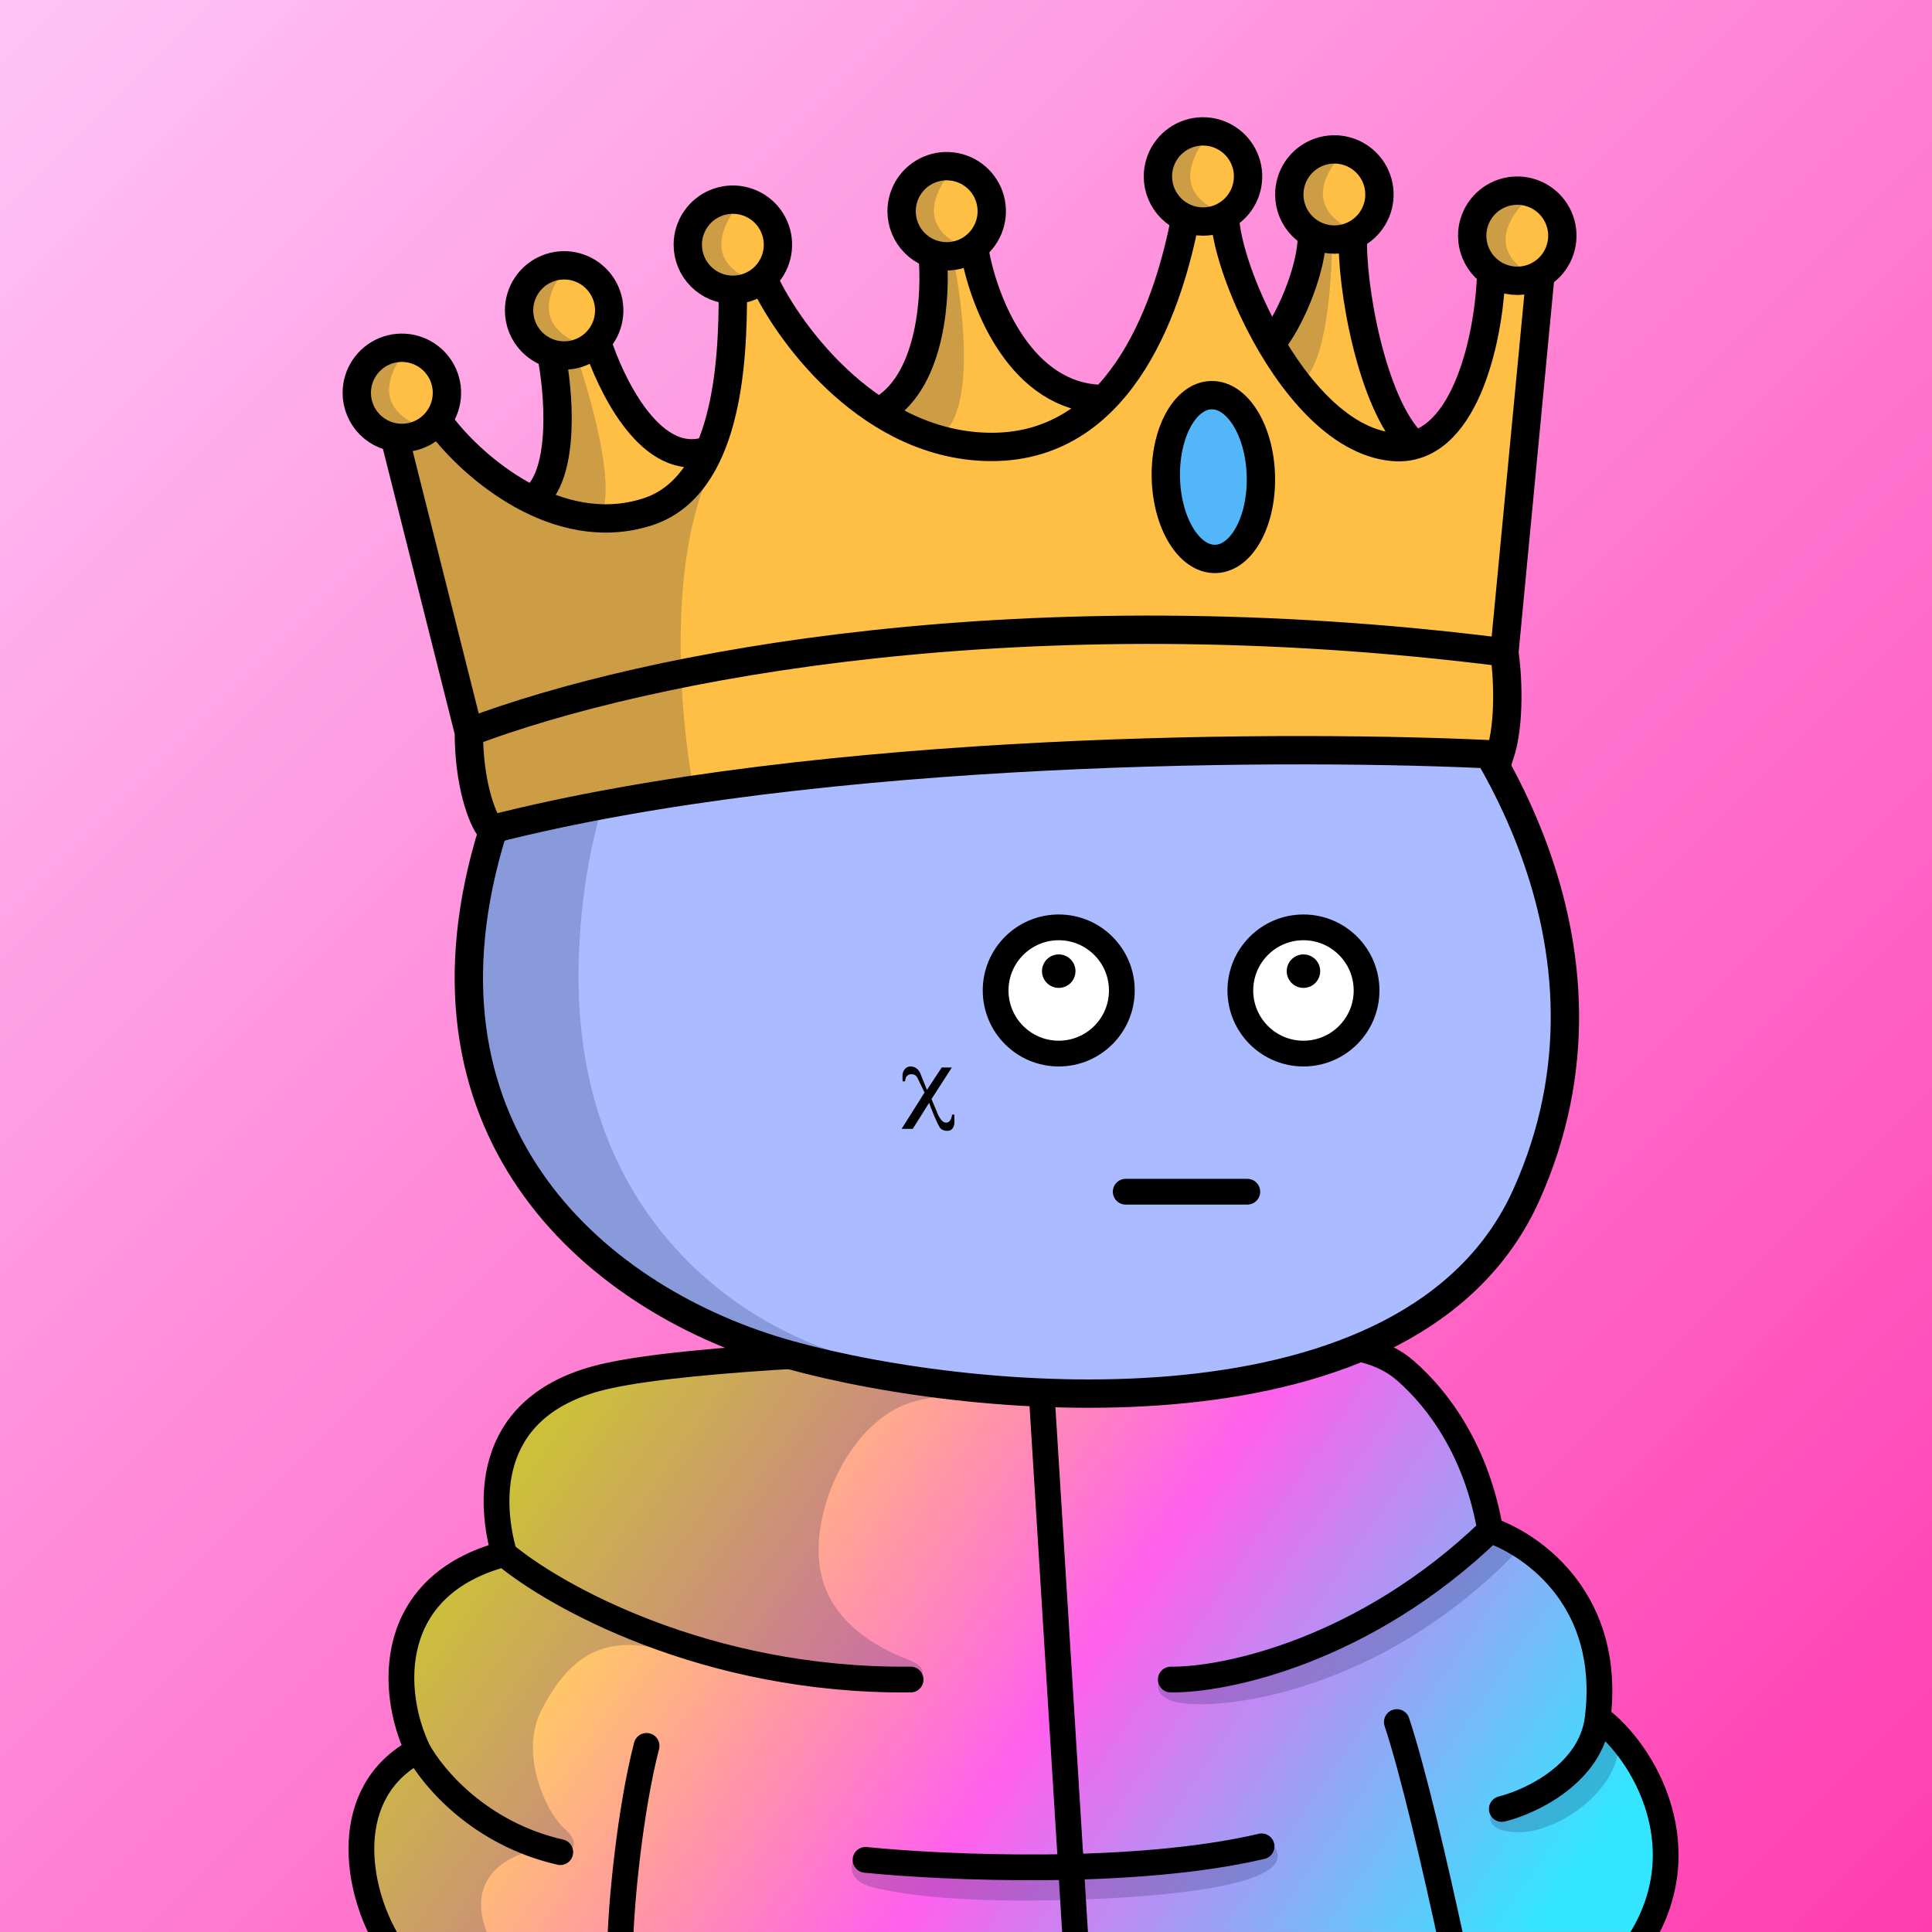
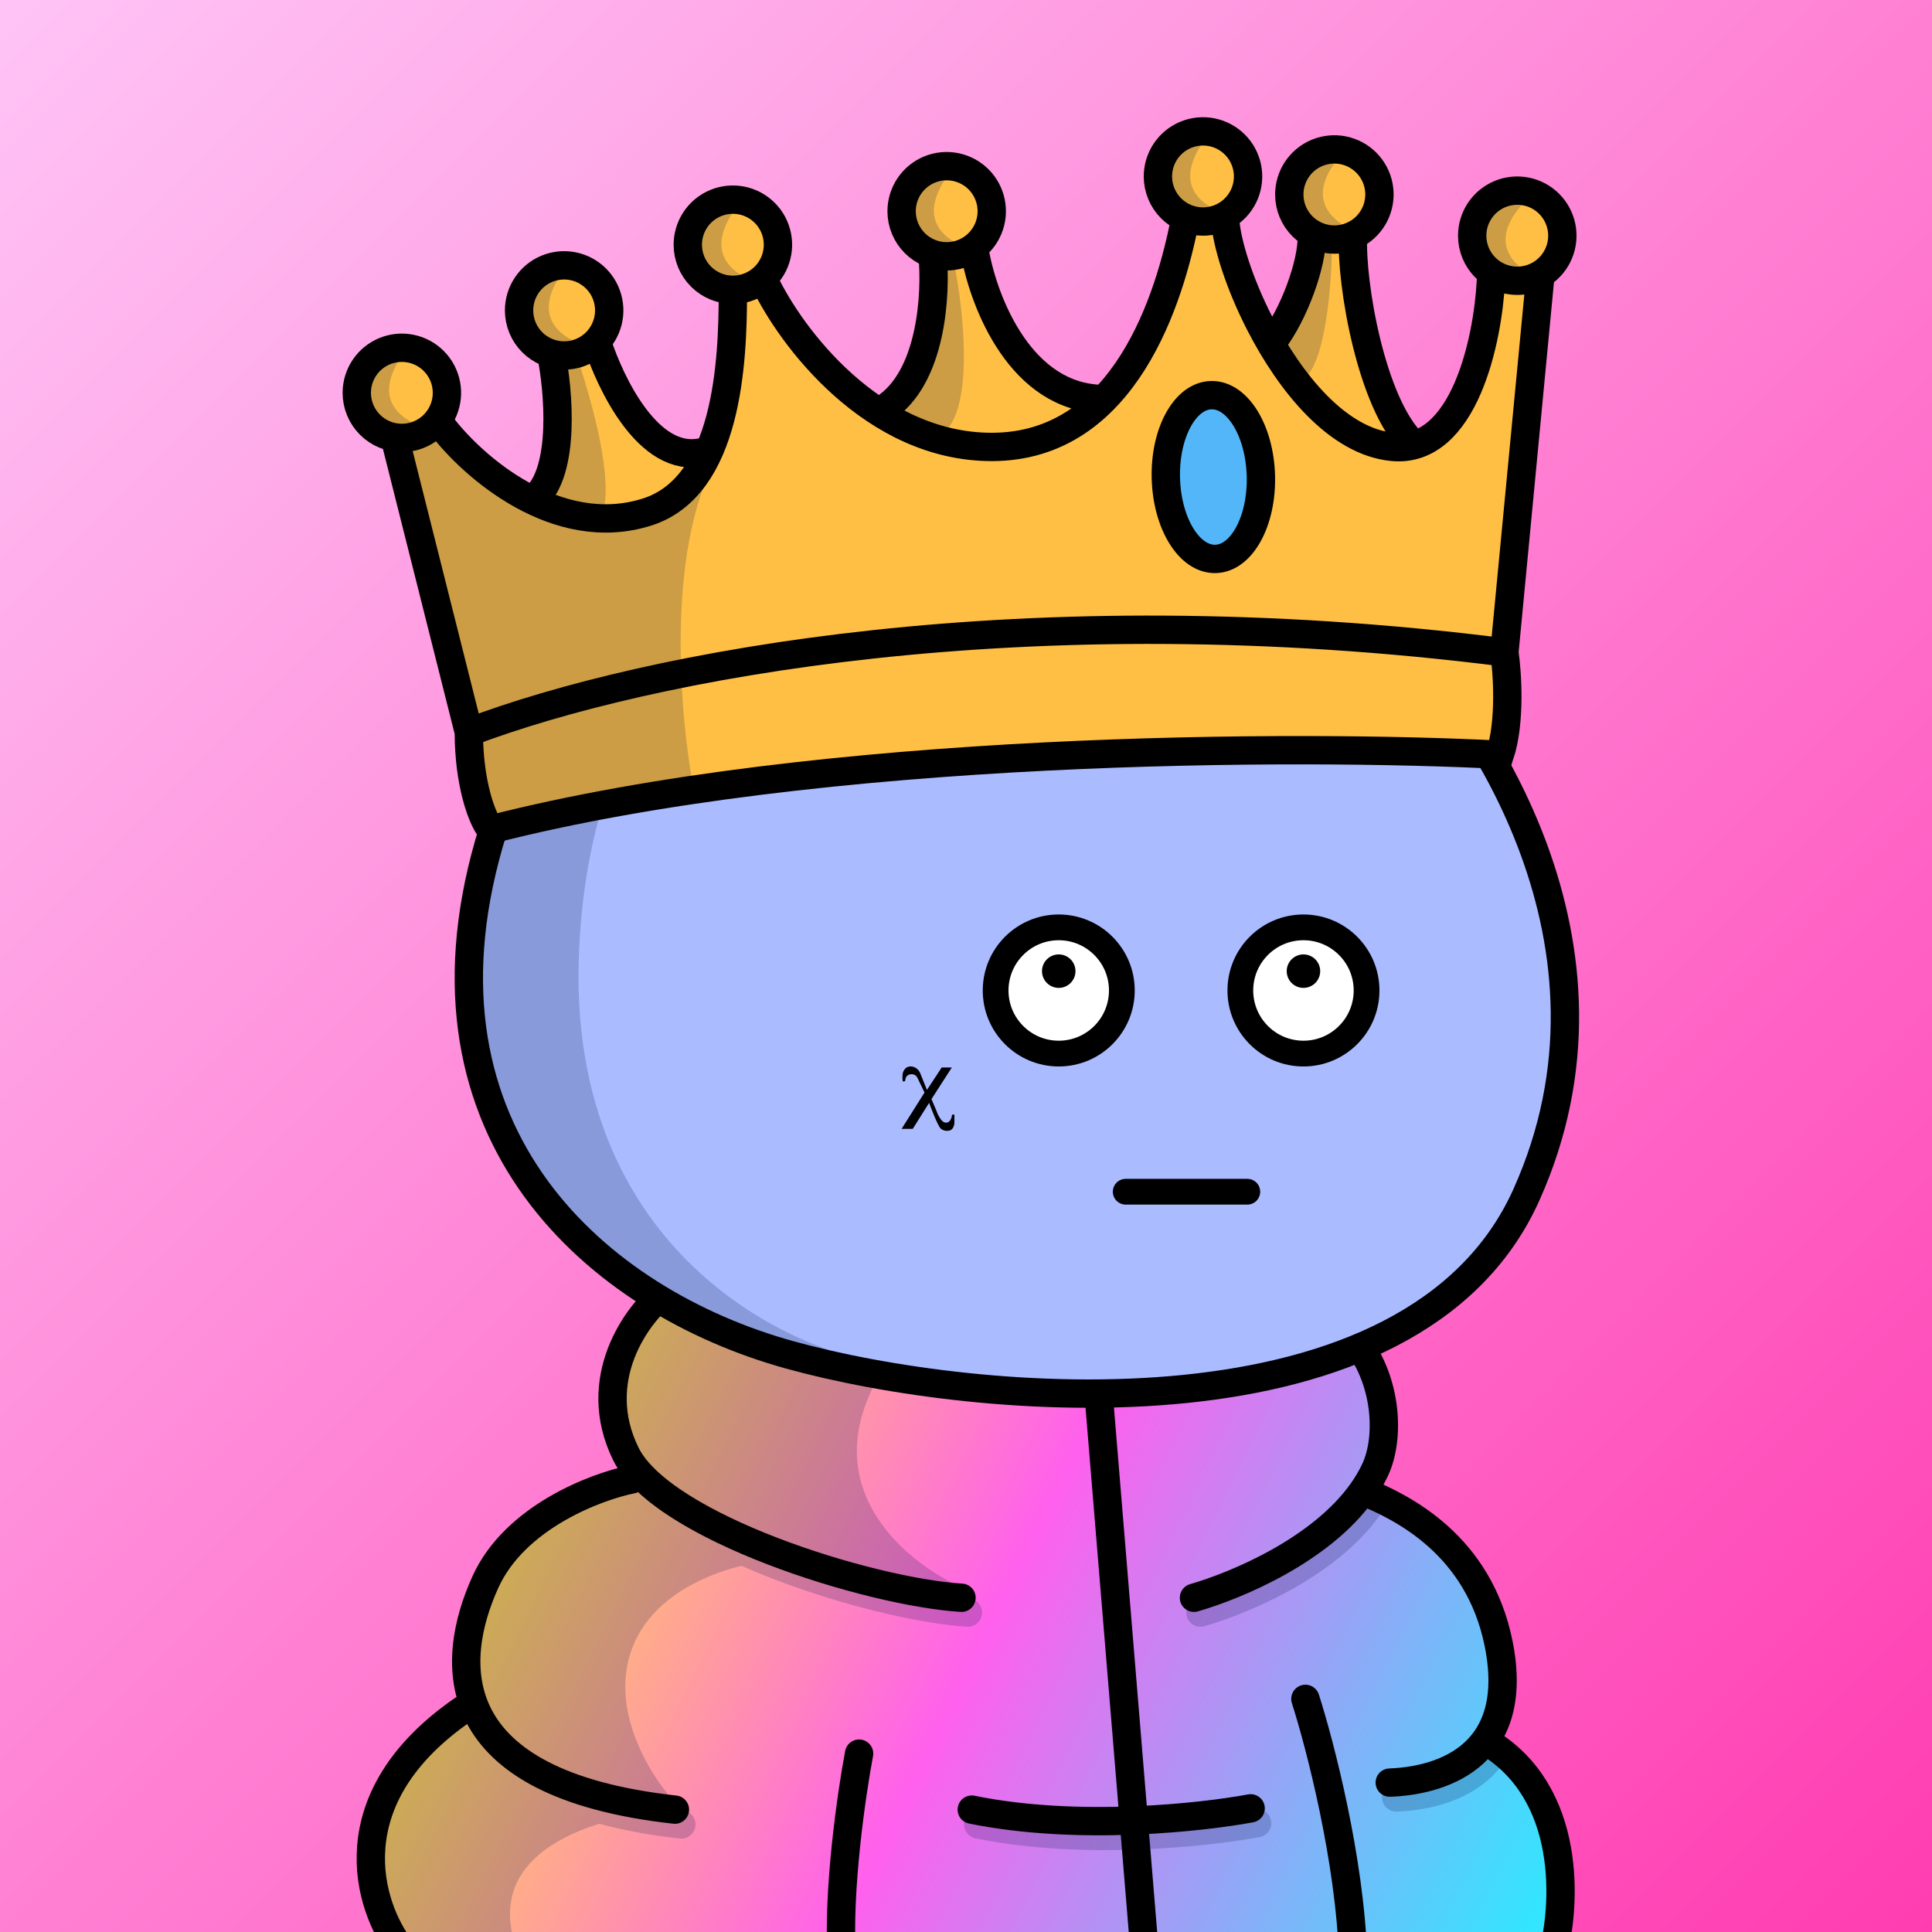
<svg xmlns="http://www.w3.org/2000/svg" preserveAspectRatio="xMidYMin meet" fill="none" viewBox="0 0 1500 1500">
  <g>
    <path fill="url(#prefix__paint0_linear_53_30462)" d="M0 0h1500v1500H0z" />
    <defs>
      <linearGradient id="prefix__paint0_linear_53_30462" x1="0" y1="0" x2="1500" y2="1500" gradientUnits="userSpaceOnUse">
        <stop stop-color="#FFC4F6" />
        <stop offset="1" stop-color="#FF3DB1" />
      </linearGradient>
    </defs>
-     <g clip-path="url(#prefix__clip0_53_27868)">
-       <path d="M295.8 1500s-47.94-91.54 28.64-134.76c0 0-62-101.54 67.13-159.88 0 0-37.4-104.09 81.15-137.65 0 0 144.28-18.07 334.85-18.07 0 0 171.93-9.14 272.93 4.86 0 0 48.6 26.91 76.51 133.04 0 0 102.26 45.87 83.4 145.87 0 0 95.08 77.12 34 166.56l-978.61.03z" fill="url(#prefix__paint0_linear_53_27868)" />
-       <path d="M413.5 1436.5c-54 14.8-41.833 56.83-29 76H309c-8.833-12.83-26.5-48.1-26.5-86.5s29.667-63.33 44.5-71l-18-50c3.833-14.67 16.4-49.7 36-72.5 18.829-21.9 42.242-22.8 52.773-20.32-4.833-2.49-11.288-20.19-5.773-77.18 6-62 116.5-77.5 171-77.5l241.5-11 7 36c-17.167-2.17-61.1-4.2-99.5 5-48 11.5-80.5 77.5-76 125s48.5 68 69 76c16.4 6.4 11.5 13.67 7 16.5-49.667-3.83-159.1-14.1-199.5-24.5-50.5-13-74.5 13.5-92 47s3 79 17.5 92c11.6 10.4 7.5 15.67 4 17h-28.5zM678.5 1465.5c-20-4.8-18.667-17-15.5-22.5l169.5 1.5 157-10.5c19 28-73 38.5-157 41s-129-3.5-154-9.5zM913 1321.5c-15.2-3.6-15-12.83-13-17l49-6.5c2.333-3.33 20.5-12.3 74.5-21.5s109.83-61.5 131-86.5l25.5 11.5c-14.33 17-57.5 58.1-115.5 86.5-72.5 35.5-132.5 38-151.5 33.5zM1179.5 1422.5c-23.2 0-24-9.67-21.5-14.5 37.6-11.6 66.67-41.83 76.5-55.5 8.5-9.83 24.8-22.5 22 5.5-3.5 35-48 64.5-77 64.5z" fill="#001647" fill-opacity=".2" />
-       <path d="M1084.5 1337c12.33 37 29.5 110.3 43.5 175.5m-646.5 0c.333-32.83 7.7-107.6 20.5-157M301.5 1508.5c-25.5-42-37.6-117.3 23-149.5m0 0c-22-46-25-128.1 67-152.5m-67 152.5c11.333 20.83 47.5 64.6 110.5 79m-43.5-231.5c-10.5-36.17-17.4-111.6 71-136 53.112-14.66 199.972-21.87 344-24.82m-415 160.82c38.167 32.17 156.3 99.1 315.5 97.5m450-116c-10.37-60.53-39.49-100.92-65.94-123.9-17.73-15.41-41.66-19.79-65.15-19.96-61.49-.42-140.02-.09-219.41 1.54M1157 1188c35.17 12.5 94.3 55.9 83.5 145.5M1157 1188c-97.6 94-206 116.5-248 116m331.5 29.5c35.83 26.17 81.7 104.2 28.5 180m-28.5-180c-4.8 43.2-51.67 65.33-74.5 71m-330.5 109l-29-467.82M672 1444c61.333 6.17 208.7 12.7 307.5-10.5" stroke="#000" stroke-width="20" stroke-linecap="round" />
+     <g clip-path="url(#clip0_483_532)">
+       <path d="M366.5 1327.5C264.5 1394.3 286.333 1481.33 310 1516.5L1208 1510C1237.2 1434.8 1183.17 1369.33 1152.5 1346C1198.9 1256 1109.83 1182.17 1059.5 1156.5C1089.1 1116.1 1063.83 1061 1047.5 1038.5C819.5 1116.1 602.5 1048.83 522.5 1005.5C452.9 1045.5 475.833 1117.83 496 1149C358.8 1177.8 352.5 1280 366.5 1327.5Z" fill="url(#paint0_linear_483_532)" />
+       <path d="M1069.32 1160.2C1064.35 1156.71 1057.49 1157.91 1054 1162.88C1039.23 1183.91 1016.26 1201.27 992.35 1214.66C968.55 1227.99 944.65 1236.92 928.96 1241.44C923.12 1243.12 919.75 1249.21 921.43 1255.05C923.11 1260.89 929.2 1264.26 935.04 1262.58C952.15 1257.66 977.65 1248.11 1003.1 1233.85C1028.44 1219.66 1054.57 1200.33 1072 1175.52C1075.49 1170.55 1074.29 1163.69 1069.32 1160.2Z" fill="#001647" fill-opacity="0.2" />
+       <path d="M1164.1 1354.75C1159.24 1351.11 1152.34 1352.1 1148.7 1356.96C1133.03 1377.87 1104.14 1383.83 1083.64 1384.51C1077.57 1384.71 1072.81 1389.8 1073.01 1395.87C1073.21 1401.94 1078.3 1406.7 1084.37 1406.5C1106.4 1405.77 1144.34 1399.48 1166.31 1370.15C1169.95 1365.29 1168.97 1358.39 1164.1 1354.75Z" fill="#001647" fill-opacity="0.2" />
+       <path d="M974 1404.68C955.73 1408.06 923.06 1412.42 884.83 1413.9C846.05 1415.41 802.01 1413.94 761.7 1405.72C755.75 1404.51 749.94 1408.35 748.72 1414.3C747.51 1420.25 751.35 1426.06 757.3 1427.28C799.95 1435.98 845.9 1437.43 885.68 1435.89C924.97 1434.36 958.69 1429.89 978 1426.32C983.97 1425.21 987.92 1419.48 986.82 1413.5C985.72 1407.53 979.98 1403.58 974 1404.68Z" fill="#001647" fill-opacity="0.2" />
+       <path d="M526 1158.5L571 1186L615.26 1203.5L680 1225L731.5 1232.5L752.18 1235C707.21 1216.67 630.42 1157.5 683 1067.5L509.66 1009L484 1061.5L480 1115L501 1137.5L526 1158.5Z" fill="#001647" fill-opacity="0.2" />
+       <path d="M575.64 1215.68C588.5 1221.37 601.86 1226.63 615.26 1231.41C664.47 1248.96 716.66 1260.84 750.81 1262.98C756.87 1263.36 762.1 1258.75 762.48 1252.69C762.86 1246.63 758.25 1241.41 752.19 1241.03C720.76 1239.07 670.68 1227.82 622.65 1210.7C574.19 1193.42 530.41 1171.05 509.66 1148.1C505.59 1143.59 498.63 1143.24 494.12 1147.32C493.29 1148.07 492.61 1148.91 492.06 1149.82L491.49 1149.51L400.99 1186.01L372.99 1242.51L360.99 1305.51L372.66 1327.65C371.89 1327.77 371.12 1327.97 370.37 1328.26L363.99 1321.01L321.49 1356.01L287 1432L300.5 1513H401C381.17 1457.08 423.35 1428.94 465.37 1415.96C483.49 1420.94 504.21 1424.83 527.79 1427.43C533.83 1428.1 539.26 1423.74 539.93 1417.7C540.6 1411.66 536.24 1406.23 530.2 1405.56C520.59 1404.5 511.58 1403.23 503.1 1401.77L493.44 1398.36L525.99 1401.49C506.16 1380.99 471.49 1327.59 491.49 1277.99C506.17 1241.57 544.58 1223.41 575.63 1215.67L575.64 1215.68Z" fill="#001647" fill-opacity="0.2" />
+       <path d="M1013.5 1319C1024.83 1354.33 1048.1 1443.9 1050.5 1519.5M667 1361.5C661.166 1392.33 650.3 1467.1 653.5 1519.5M1205 1519.5C1216 1480.17 1221.2 1391.6 1154 1352M1079 1384C1114 1382.83 1181.89 1367 1163.5 1276C1148.04 1199.52 1089.25 1170.37 1058 1157.7M926.999 1240.5C959.802 1231.06 1025.8 1203.54 1058 1157.7M1058 1157.7C1061.62 1152.53 1064.82 1147.13 1067.5 1141.5C1080.32 1114.5 1076.3 1065.5 1047.5 1035.5C1019.19 1047.48 944.091 1070.65 852.5 1076.66M746.499 1240.5C674.499 1236 514.065 1185.63 485.999 1129C457.5 1071.5 493.833 1020 517.999 1002C574.999 1028.17 715.399 1080 820.999 1078C831.68 1077.8 842.194 1077.34 852.5 1076.66M491 1148.5C462.5 1154.17 399.8 1178 377 1228C348.5 1290.5 343 1385 524 1405M311.5 1513.5C285.667 1480.17 259.201 1396.2 360 1327M852.5 1076.66L880.255 1413.39M880.255 1413.39L889 1519.5M880.255 1413.39C919.011 1411.89 952.211 1407.48 971 1404M880.255 1413.39C840.971 1414.92 795.978 1413.46 754.5 1405" stroke="black" stroke-width="22" stroke-linecap="round" />
    </g>
    <defs>
-       <linearGradient id="prefix__paint0_linear_53_27868" x1="461" y1="1064" x2="1157" y2="1546" gradientUnits="userSpaceOnUse">
+       <linearGradient id="paint0_linear_483_532" x1="382.112" y1="1048.46" x2="1207.91" y2="1454.63" gradientUnits="userSpaceOnUse">
        <stop stop-color="#FFEB37" />
-         <stop offset=".522" stop-color="#FF60ED" />
+         <stop offset="0.479" stop-color="#FF60ED" />
        <stop offset="1" stop-color="#33E5FF" />
      </linearGradient>
-       <clipPath id="prefix__clip0_53_27868">
-         <path fill="#fff" d="M0 0h1500v1500H0z" />
+       <clipPath id="clip0_483_532">
+         <rect width="1500" height="1500" fill="white" />
      </clipPath>
    </defs>
    <g clip-path="url(#clip0_497_1194)">
      <path d="M379.667 654.812C432.345 471.574 618.472 401.981 699.114 390.653C740.985 382.718 849.655 375.215 949.364 408.675C980 418.956 1049.88 457.388 1091.92 499.818C1144.47 552.856 1272.97 732.052 1185.05 927.725C1097.12 1123.4 758.414 1092.29 612.749 1051.82C464.472 1010.63 314.48 881.563 379.667 654.812Z" fill="#AABBFF" />
      <path d="M449.293 747.204C454.734 531.068 585.306 432.345 649.911 410C432.292 459.565 365.296 655.455 364 747.204C377.99 984.871 584.496 1053.43 681 1058C601.498 1044.46 443.853 963.339 449.293 747.204Z" fill="#001647" fill-opacity="0.2" />
      <path d="M379.667 654.812C432.345 471.574 618.472 401.981 699.114 390.653C740.985 382.718 849.655 375.215 949.364 408.675C980 418.956 1049.88 457.388 1091.92 499.818C1144.47 552.856 1272.97 732.052 1185.05 927.725C1097.12 1123.4 758.414 1092.29 612.749 1051.82C464.472 1010.63 314.48 881.563 379.667 654.812Z" stroke="black" stroke-width="22" stroke-linecap="round" />
    </g>
    <defs>
      <clipPath id="prefix__clip0_299_662">
        <path fill="#fff" d="M0 0h1500v1500H0z" />
      </clipPath>
    </defs>
    <g clip-path="url(#clip0_624_3437)">
      <path d="M874 925.246H968.413" stroke="black" stroke-width="20" stroke-linecap="round" />
      <path d="M822 818C849.062 818 871 796.062 871 769C871 741.938 849.062 720 822 720C794.938 720 773 741.938 773 769C773 796.062 794.938 818 822 818Z" fill="white" stroke="black" stroke-width="20" stroke-miterlimit="10" />
      <path d="M1012 818C1039.06 818 1061 796.062 1061 769C1061 741.938 1039.06 720 1012 720C984.938 720 963 741.938 963 769C963 796.062 984.938 818 1012 818Z" fill="white" stroke="black" stroke-width="20" stroke-miterlimit="10" />
      <path d="M822 767C829.18 767 835 761.18 835 754C835 746.82 829.18 741 822 741C814.82 741 809 746.82 809 754C809 761.18 814.82 767 822 767Z" fill="black" />
      <path d="M1012 767C1019.18 767 1025 761.18 1025 754C1025 746.82 1019.18 741 1012 741C1004.82 741 999 746.82 999 754C999 761.18 1004.82 767 1012 767Z" fill="black" />
    </g>
    <defs>
      <clipPath id="clip0_624_3437">
        <rect width="1500" height="1500" fill="white" />
      </clipPath>
    </defs>
    <g clip-path="url(#clip0_911_278)">
      <path d="M741 865.42V871.56C741.01 872.669 740.781 873.767 740.33 874.78C739.07 877.64 736.99 877.78 736.99 877.78C735.893 878.033 734.754 878.046 733.651 877.818C732.548 877.59 731.507 877.127 730.6 876.46C727.96 874.35 721.36 856.25 721.36 856.25L708.65 876.46H700L717.8 848.25L712.21 836.66C711.84 835.888 711.265 835.233 710.547 834.767C709.828 834.301 708.996 834.043 708.14 834.02H708C707.225 833.94 706.442 834.054 705.721 834.351C705.001 834.647 704.365 835.118 703.87 835.72C702.98 836.61 702.66 839.5 702.66 839.5L700.88 839.63C700.634 837.881 700.59 836.109 700.75 834.35C700.862 833.001 701.324 831.705 702.09 830.59C702.61 829.783 703.325 829.12 704.169 828.664C705.014 828.208 705.96 827.972 706.92 827.98C708.535 827.979 710.11 828.479 711.43 829.41C712.762 830.35 713.801 831.646 714.43 833.15L719.69 846.2L731.13 828.8H739L723.2 853.31L727.14 862.63C727.14 862.63 730.14 871.63 734.45 871.63C738.76 871.63 739.16 865.41 739.16 865.41L741 865.42Z" fill="black" />
    </g>
    <defs>
      <clipPath id="clip0_911_278">
        <rect width="1500" height="1500" fill="white" />
      </clipPath>
    </defs>
    <g clip-path="url(#clip0_1349_8086)">
      <path d="M434.999 322.5C434.999 331 439.499 341.5 434.999 357.5C428.833 365.333 416.4 381.4 416 383C415.6 384.6 411.499 385.667 409.499 386L348 346L343 309L327 271.5C321 267.667 303.6 265.7 282 288.5C260.4 311.3 291 339.667 309 351L378 644.5L599 605.5L854 588.5H1163.5L1168 503.5L1194.5 233.5L1199 210L1215 183.5C1212.5 166.833 1199.2 137.7 1166 154.5C1132.8 171.3 1145.83 198.5 1156.5 210C1155.83 224 1154.4 252.5 1154 254.5C1153.6 256.5 1137.5 301 1129.5 323L1093 345L1064 283.5L1051 188L1066.5 169.5C1073 147.833 1074.7 107.4 1029.5 119C984.299 130.6 1003 169.833 1018 188L1005 233.5L987.5 269.5L952 176L960.5 164L968 137L958 115.5C949.833 105.833 928.599 92.7 909 117.5C889.4 142.3 908.5 162.5 920.5 169.5L897.5 238L864.5 304C860.333 307.333 843.099 309.4 807.5 291C771.9 272.6 760.333 222.333 759 199.5L767.5 182.5C767 154.5 756.299 105.6 717.5 134C678.7 162.4 707.333 190.834 726.5 201.5L720 271.5L683 322.5L649 294.5C638.166 281.5 616 254.2 614 249C612 243.8 603.166 225.834 599 217.5L595.5 175.5L584.5 161L565.5 154.5L539.5 166.5C537.166 175 532.5 192.8 532.5 196C532.5 199.2 543.166 211.667 548.5 217.5C555.833 222.834 570.5 234.4 570.5 238C570.5 242.5 565.5 250.5 565.5 260C565.5 269.5 566 266 565.5 271.5C565 277 564 281.5 563 288.5C562 295.5 560.5 301.5 559.5 314C558.5 326.5 557.5 326.5 556.5 332C555.5 337.5 553 339.5 548.5 346C544.9 351.2 541 351.5 539.5 351H532.5C527.5 349.834 516.9 347.2 514.5 346C511.5 344.5 504 341.5 501.5 339.5C499 337.5 497 336 494.5 332C492 328 488 322.5 484 314C480 305.5 478.5 301 476.5 294.5C474.5 288 472.5 281.5 468.5 277.5C464.5 273.5 469 272.5 468.5 270C468.1 268 468.333 259.5 468.5 255.5V229.5C468.166 221.667 460.999 206.4 434.999 208C408.999 209.6 407.166 247.333 409.499 266C414.333 267 424.799 269.2 427.999 270C431.999 271 434.999 280 434.999 285V322.5Z" fill="#FFBF44" />
      <path d="M444.069 264C415.069 248.5 428.069 224.167 435.569 213C427.736 213 406.669 219 405.069 241C403.469 263 430.069 269.5 444.069 264Z" fill="#001647" fill-opacity="0.2" />
      <path d="M578.069 215C549.069 199.5 562.069 175.167 569.569 164C561.736 164 540.669 170 539.069 192C537.469 214 564.069 220.5 578.069 215Z" fill="#001647" fill-opacity="0.2" />
      <path d="M743.069 189C714.069 173.5 727.069 149.167 734.569 138C726.736 138 705.669 144 704.069 166C702.469 188 729.069 194.5 743.069 189Z" fill="#001647" fill-opacity="0.2" />
      <path d="M942.069 162C913.069 146.5 926.069 122.167 933.569 111C925.736 111 904.669 117 903.069 139C901.469 161 928.069 167.5 942.069 162Z" fill="#001647" fill-opacity="0.2" />
      <path d="M1043.09 174.907C1015.4 157.18 1030.27 133.942 1038.62 123.397C1030.81 122.783 1009.34 127.112 1006.02 148.919C1002.7 170.726 1028.71 179.292 1043.09 174.907Z" fill="#001647" fill-opacity="0.2" />
      <path d="M1183.37 209.99C1156.88 190.505 1173.23 168.279 1182.25 158.299C1174.49 157.179 1152.78 160.107 1148.06 181.652C1143.33 203.198 1168.73 213.433 1183.37 209.99Z" fill="#001647" fill-opacity="0.2" />
      <path d="M320.069 328C291.069 312.5 304.069 288.167 311.569 277C303.736 277 282.669 283 281.069 305C279.469 327 306.069 333.5 320.069 328Z" fill="#001647" fill-opacity="0.2" />
      <path d="M556.5 355.5C516.1 428.7 528.046 559.333 539.069 615.5L381 642.5L374 625.5L363.5 567.5L309 349L341.5 334.5L391.5 374C404.333 381.167 437 397.4 465 405C493 412.6 537.667 375.167 556.5 355.5Z" fill="#001647" fill-opacity="0.2" />
      <path d="M943.5 423.5C919.5 387.1 931.167 337.333 940 317L931.5 307L910 329.5L905.5 356.5L910 398.5L929.5 430L943.5 423.5Z" fill="#001647" fill-opacity="0.2" />
      <path d="M449.5 281.5C472.3 351.9 475.5 395.333 463 405.5C457.833 401.667 424.3 388.2 421.5 387C418.7 385.8 422.667 378.833 425 375.5C427.833 364 433.5 340.4 433.5 338C433.5 335.6 431.5 302.333 430.5 286L449.5 281.5Z" fill="#001647" fill-opacity="0.2" />
      <path d="M731 337.5C757 318.7 748.167 240 740.5 203L725.5 200.5C724.167 207.667 721.6 222.5 722 224.5C722.4 226.5 720.5 244 719.5 252.5L701.5 294L688.5 317L731 337.5Z" fill="#001647" fill-opacity="0.2" />
      <path d="M1006 296.5C1027.2 296.1 1033.5 229 1034 195.5L1023 185.5L1016.5 198.5L997.5 253C991.5 267.667 984.8 296.9 1006 296.5Z" fill="#001647" fill-opacity="0.2" />
      <path d="M939 307.5C910.6 308.3 903.167 350.167 903 371V393C903 397 919.667 418 928 428L956 434.5L981.5 383.5C979.167 357.833 967.4 306.7 939 307.5Z" fill="#53B6F9" />
      <path d="M364 568.5C502.5 516 796.5 459.5 1168 506.5M364 568.5C364 607.7 374 635.5 381 644C637.4 578.4 1010.17 578 1164.5 586C1172.9 560.4 1170.33 522.333 1168 506.5M364 568.5L307 342M1168 506.5L1195.5 218.5M1157.5 218.5C1155.17 263.5 1137 351.949 1081.5 347C1038.84 343.196 1001.65 297.233 978.003 251C961.927 219.572 952.108 188.02 951.085 169.5M342.5 330C366.5 361.833 432.1 419.9 502.5 397.5C565 377.614 569 281 569 227M593.5 218.5C613.833 261.333 677.6 347 770 347C874 347 908.5 229.667 920 171M428 275C433.667 303.333 439.1 365.3 415.5 386.5M464 267C473.5 296 503.1 360.6 545.5 351M756.5 193.5C762.333 230 789.3 304.3 850.5 309.5M724 197.5C727 227.667 723.6 293.9 686 317.5M1050.5 183C1048.66 219.743 1064.68 313.289 1097 344.515M1018.5 183C1018.98 204.871 1004.43 244.122 988.5 264.837" stroke="black" stroke-width="22" stroke-linecap="round" />
      <path d="M312 340C318.922 340 325.689 337.947 331.445 334.101C337.201 330.256 341.687 324.789 344.336 318.394C346.985 311.999 347.678 304.961 346.327 298.172C344.977 291.383 341.644 285.146 336.749 280.251C331.854 275.356 325.617 272.023 318.828 270.673C312.039 269.322 305.001 270.015 298.606 272.664C292.211 275.313 286.744 279.799 282.899 285.555C279.053 291.311 277 298.078 277 305C277 314.283 280.687 323.185 287.251 329.749C293.815 336.313 302.717 340 312 340V340Z" stroke="black" stroke-width="22" stroke-miterlimit="10" />
      <path d="M438 276C444.922 276 451.689 273.947 457.445 270.101C463.201 266.256 467.687 260.789 470.336 254.394C472.985 247.999 473.678 240.961 472.327 234.172C470.977 227.383 467.644 221.146 462.749 216.251C457.854 211.356 451.617 208.023 444.828 206.673C438.039 205.322 431.001 206.015 424.606 208.664C418.211 211.313 412.744 215.799 408.899 221.555C405.053 227.311 403 234.078 403 241C403 250.283 406.687 259.185 413.251 265.749C419.815 272.313 428.717 276 438 276V276Z" stroke="black" stroke-width="22" stroke-miterlimit="10" />
      <path d="M569 225C575.922 225 582.689 222.947 588.445 219.101C594.201 215.256 598.687 209.789 601.336 203.394C603.985 196.999 604.678 189.961 603.327 183.172C601.977 176.383 598.644 170.146 593.749 165.251C588.854 160.356 582.617 157.023 575.828 155.673C569.039 154.322 562.001 155.015 555.606 157.664C549.211 160.313 543.744 164.799 539.899 170.555C536.053 176.311 534 183.078 534 190C534 199.283 537.687 208.185 544.251 214.749C550.815 221.313 559.717 225 569 225V225Z" stroke="black" stroke-width="22" stroke-miterlimit="10" />
      <path d="M735 199C741.922 199 748.689 196.947 754.445 193.101C760.201 189.256 764.687 183.789 767.336 177.394C769.985 170.999 770.678 163.961 769.327 157.172C767.977 150.383 764.644 144.146 759.749 139.251C754.854 134.356 748.617 131.023 741.828 129.673C735.039 128.322 728.001 129.015 721.606 131.664C715.211 134.313 709.744 138.799 705.899 144.555C702.053 150.311 700 157.078 700 164C700 173.283 703.687 182.185 710.251 188.749C716.815 195.313 725.717 199 735 199V199Z" stroke="black" stroke-width="22" stroke-miterlimit="10" />
      <path d="M934 172C940.922 172 947.689 169.947 953.445 166.101C959.201 162.256 963.687 156.789 966.336 150.394C968.985 143.999 969.678 136.961 968.327 130.172C966.977 123.383 963.644 117.146 958.749 112.251C953.854 107.356 947.617 104.023 940.828 102.673C934.039 101.322 927.001 102.015 920.606 104.664C914.211 107.313 908.744 111.799 904.899 117.555C901.053 123.311 899 130.078 899 137C899 146.283 902.687 155.185 909.251 161.749C915.815 168.313 924.717 172 934 172V172Z" stroke="black" stroke-width="22" stroke-miterlimit="10" />
      <path d="M1036 186C1042.92 186 1049.69 183.947 1055.44 180.101C1061.2 176.256 1065.69 170.789 1068.34 164.394C1070.98 157.999 1071.68 150.961 1070.33 144.172C1068.98 137.383 1065.64 131.146 1060.75 126.251C1055.85 121.356 1049.62 118.023 1042.83 116.673C1036.04 115.322 1029 116.015 1022.61 118.664C1016.21 121.313 1010.74 125.799 1006.9 131.555C1003.05 137.311 1001 144.078 1001 151C1001 160.283 1004.69 169.185 1011.25 175.749C1017.82 182.313 1026.72 186 1036 186V186Z" stroke="black" stroke-width="22" stroke-miterlimit="10" />
      <path d="M1178 218C1184.92 218 1191.69 215.947 1197.44 212.101C1203.2 208.256 1207.69 202.789 1210.34 196.394C1212.98 189.999 1213.68 182.961 1212.33 176.172C1210.98 169.383 1207.64 163.146 1202.75 158.251C1197.85 153.356 1191.62 150.023 1184.83 148.673C1178.04 147.322 1171 148.015 1164.61 150.664C1158.21 153.313 1152.74 157.799 1148.9 163.555C1145.05 169.311 1143 176.078 1143 183C1143 192.283 1146.69 201.185 1153.25 207.749C1159.82 214.313 1168.72 218 1178 218V218Z" stroke="black" stroke-width="22" stroke-miterlimit="10" />
      <path d="M943.759 433.951C964.124 433.429 979.887 404.507 978.945 369.388C978.002 334.27 960.73 306.262 940.352 306.804C919.975 307.346 904.223 336.259 905.167 371.366C906.11 406.474 923.381 434.503 943.759 433.951Z" stroke="black" stroke-width="22" stroke-miterlimit="10" />
    </g>
    <defs>
      <clipPath id="clip0_1349_8086">
        <rect width="1500" height="1500" fill="white" />
      </clipPath>
    </defs>
  </g>
</svg>
